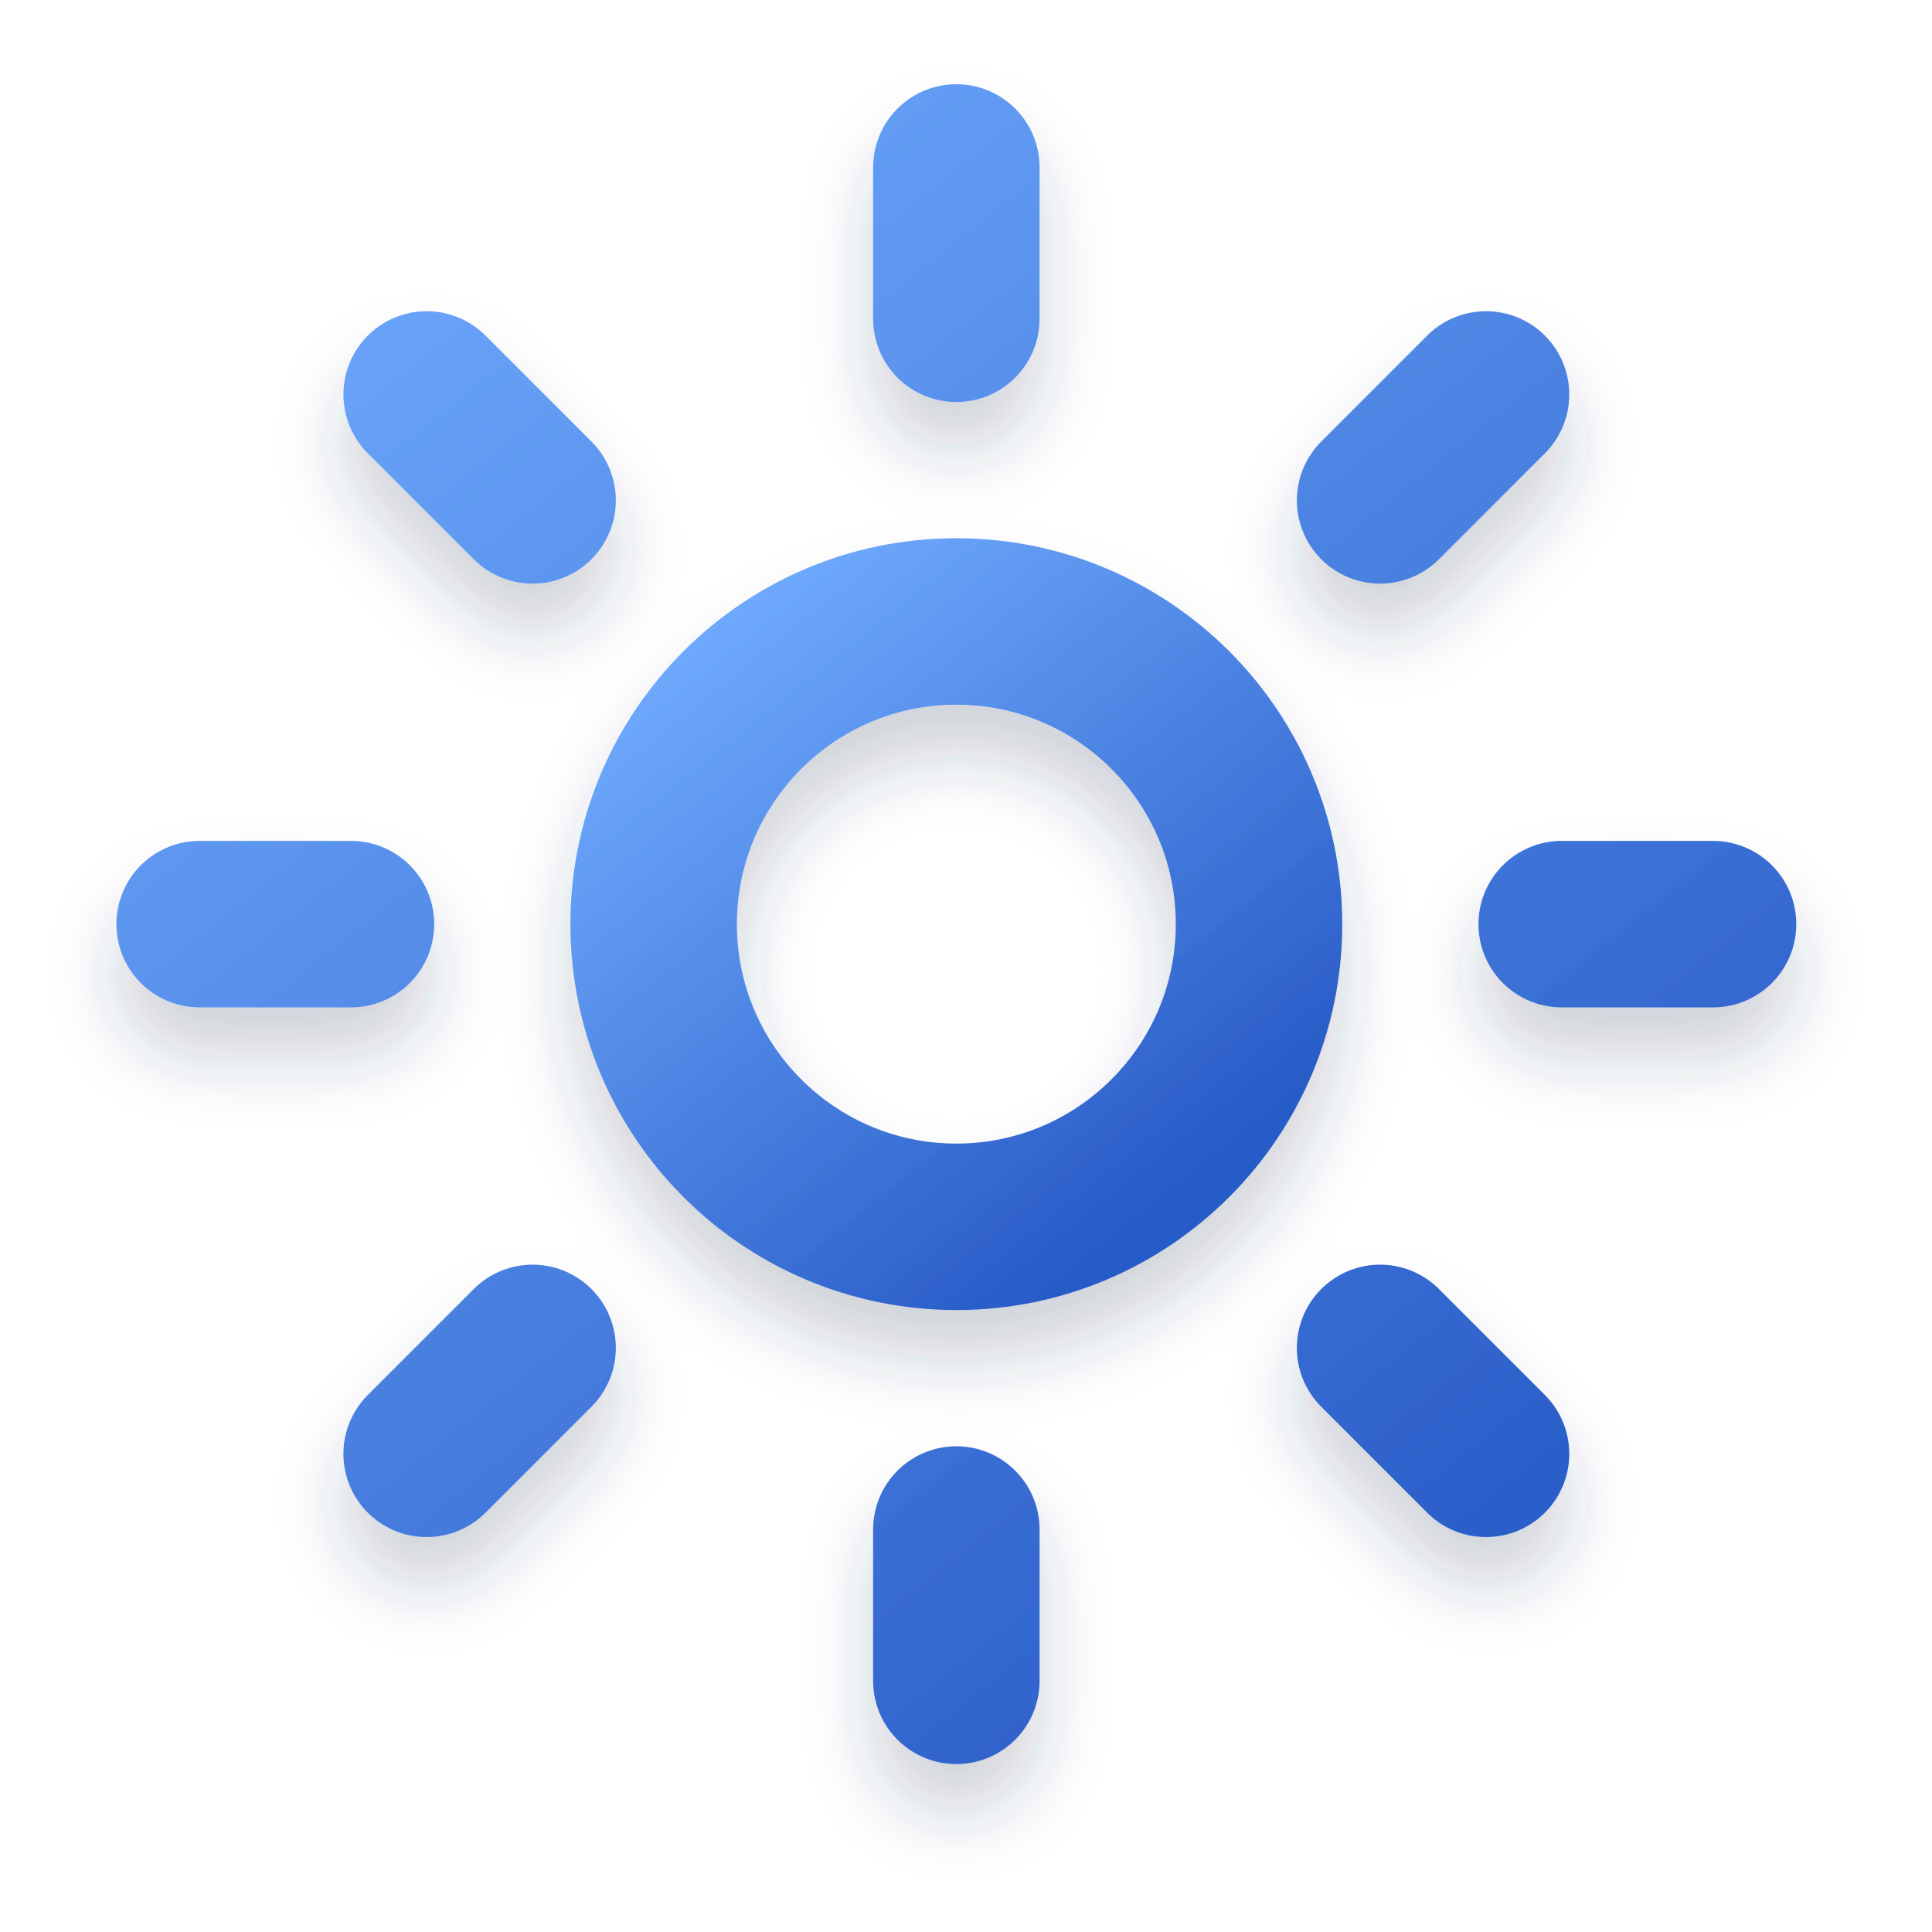
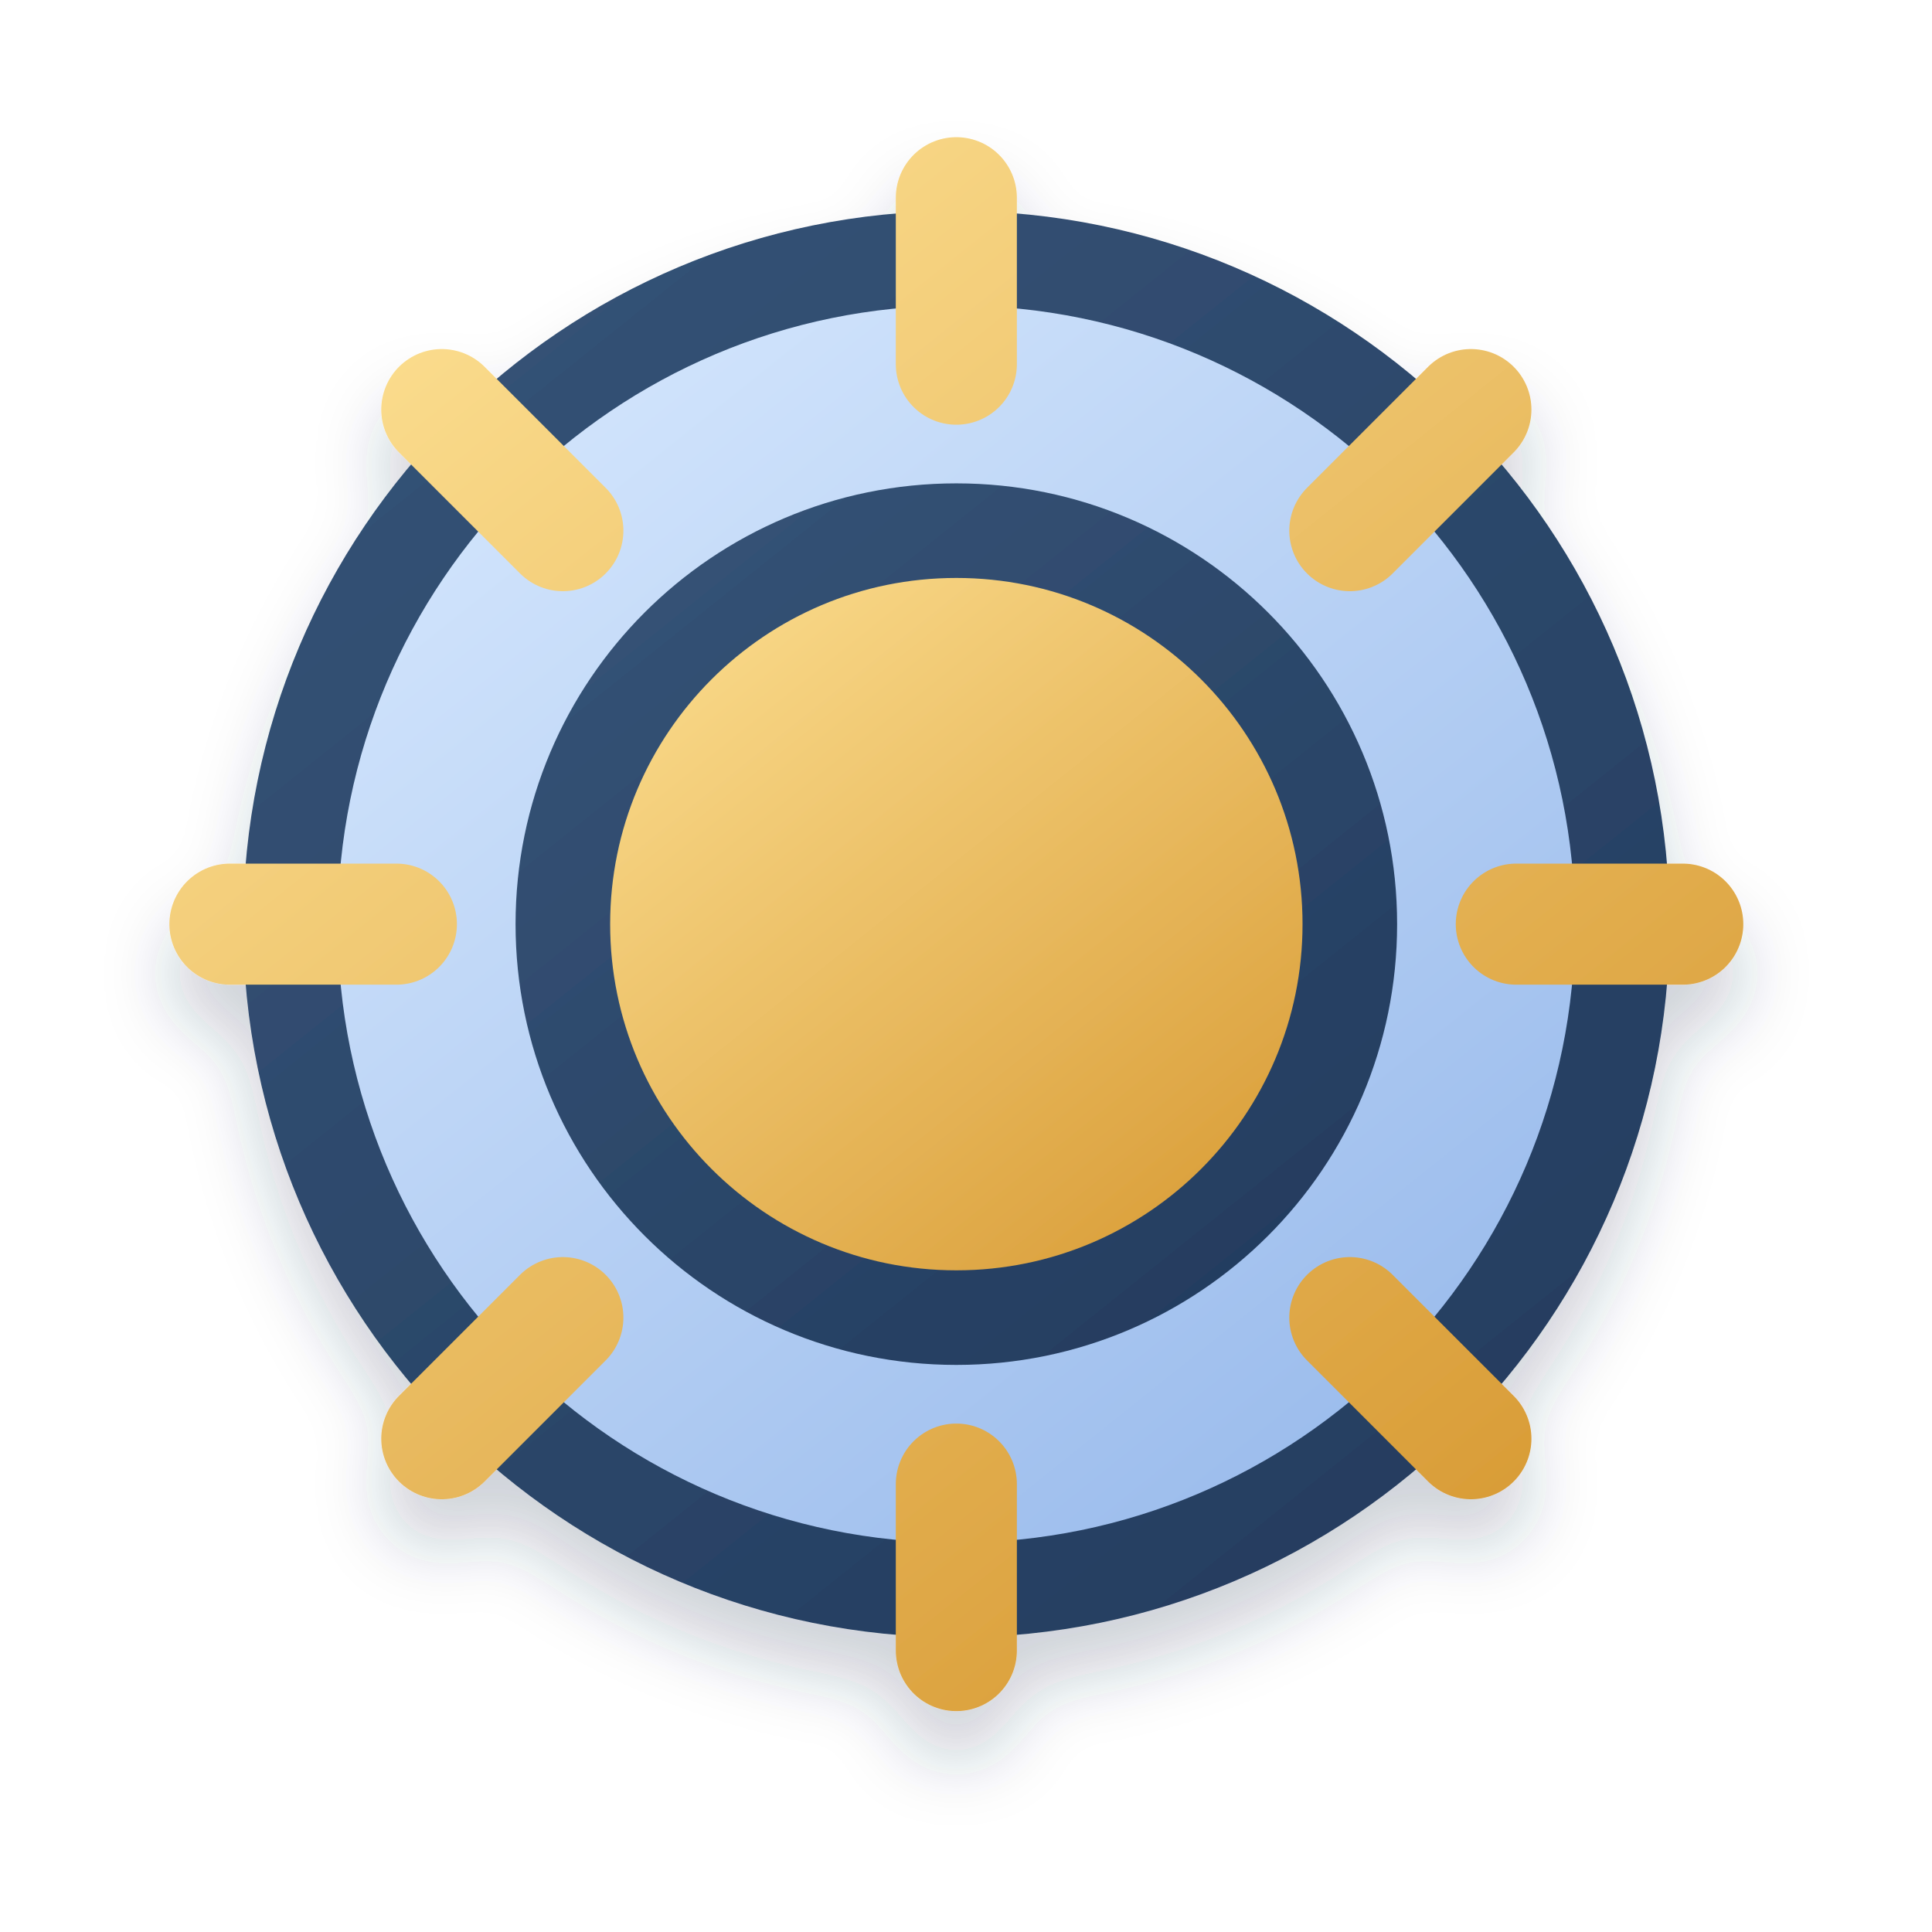
- <svg xmlns="http://www.w3.org/2000/svg" viewBox="0 0 24 24" fill="none" stroke="url(#blue)" stroke-width="2.2" stroke-linecap="round" stroke-linejoin="round">
+ <svg xmlns="http://www.w3.org/2000/svg" viewBox="0 0 24 24" fill="none" stroke="url(#blue)" stroke-width="1.25" stroke-linecap="round" stroke-linejoin="round">
  <defs>
    <linearGradient id="blue" x1="0" y1="0" x2=".8" y2="1">
      <stop stop-color="#72adff" />
      <stop offset="1" stop-color="#285bc7" />
    </linearGradient>
    <linearGradient id="mint" x1="0" y1="0" x2=".8" y2="1">
      <stop stop-color="#82edd1" />
      <stop offset="1" stop-color="#159e83" />
    </linearGradient>
    <linearGradient id="gold" x1="0" y1="0" x2=".8" y2="1">
      <stop stop-color="#ffe498" />
      <stop offset="1" stop-color="#d89b35" />
    </linearGradient>
    <linearGradient id="violet" x1="0" y1="0" x2=".8" y2="1">
      <stop stop-color="#c6b8ff" />
      <stop offset="1" stop-color="#8262c9" />
    </linearGradient>
    <linearGradient id="coral" x1="0" y1="0" x2=".8" y2="1">
      <stop stop-color="#ffb4ac" />
      <stop offset="1" stop-color="#df686b" />
    </linearGradient>
    <linearGradient id="paper" x1="0" y1="0" x2=".8" y2="1">
      <stop stop-color="#ffffff" />
      <stop offset="1" stop-color="#dce7f5" />
    </linearGradient>
    <linearGradient id="blue-back" x1="0" y1="0" x2=".8" y2="1">
      <stop stop-color="#dcecff" />
      <stop offset="1" stop-color="#97b9eb" />
    </linearGradient>
    <linearGradient id="mint-back" x1="0" y1="0" x2=".8" y2="1">
      <stop stop-color="#dcfff2" />
      <stop offset="1" stop-color="#8fd9c1" />
    </linearGradient>
    <linearGradient id="on-color" x1="0" y1="0" x2=".8" y2="1">
      <stop stop-color="#ffffff" />
      <stop offset="1" stop-color="#eff8ff" />
    </linearGradient>
    <linearGradient id="outline" x1="0" y1="0" x2=".8" y2="1">
      <stop stop-color="#365477" />
      <stop offset="1" stop-color="#243d60" />
    </linearGradient>
    <filter id="depth" x="-30%" y="-30%" width="170%" height="170%">
      <feDropShadow dx="0" dy=".65" stdDeviation=".45" flood-color="#1d3557" flood-opacity=".22" />
    </filter>
  </defs>
  <g transform="translate(.6 .2) scale(.94)" filter="url(#depth)">
-     <circle cx="12" cy="12" r="4" />
-     <path d="M12 2v2M12 20v2M2 12h2M20 12h2M5 5l1.4 1.4M17.6 17.6 19 19M5 19l1.4-1.4M17.6 6.4 19 5" />
+     <g stroke="url(#outline)" stroke-width="1.25" stroke-linecap="round" stroke-linejoin="round">
+       <circle cx="12" cy="12" r="8.8" fill="url(#blue-back)" />
+       <circle cx="12" cy="12" r="5.2" fill="url(#gold)" />
+       <path d="M12 2.4v2.2M12 19.4v2.2M2.4 12h2.2M19.4 12h2.2M5.2 5.2l1.6 1.6M17.2 17.2l1.6 1.6M18.8 5.2l-1.6 1.6M6.8 17.2l-1.6 1.6" fill="none" stroke="url(#gold)" stroke-width="1.6" />
+     </g>
  </g>
</svg>
